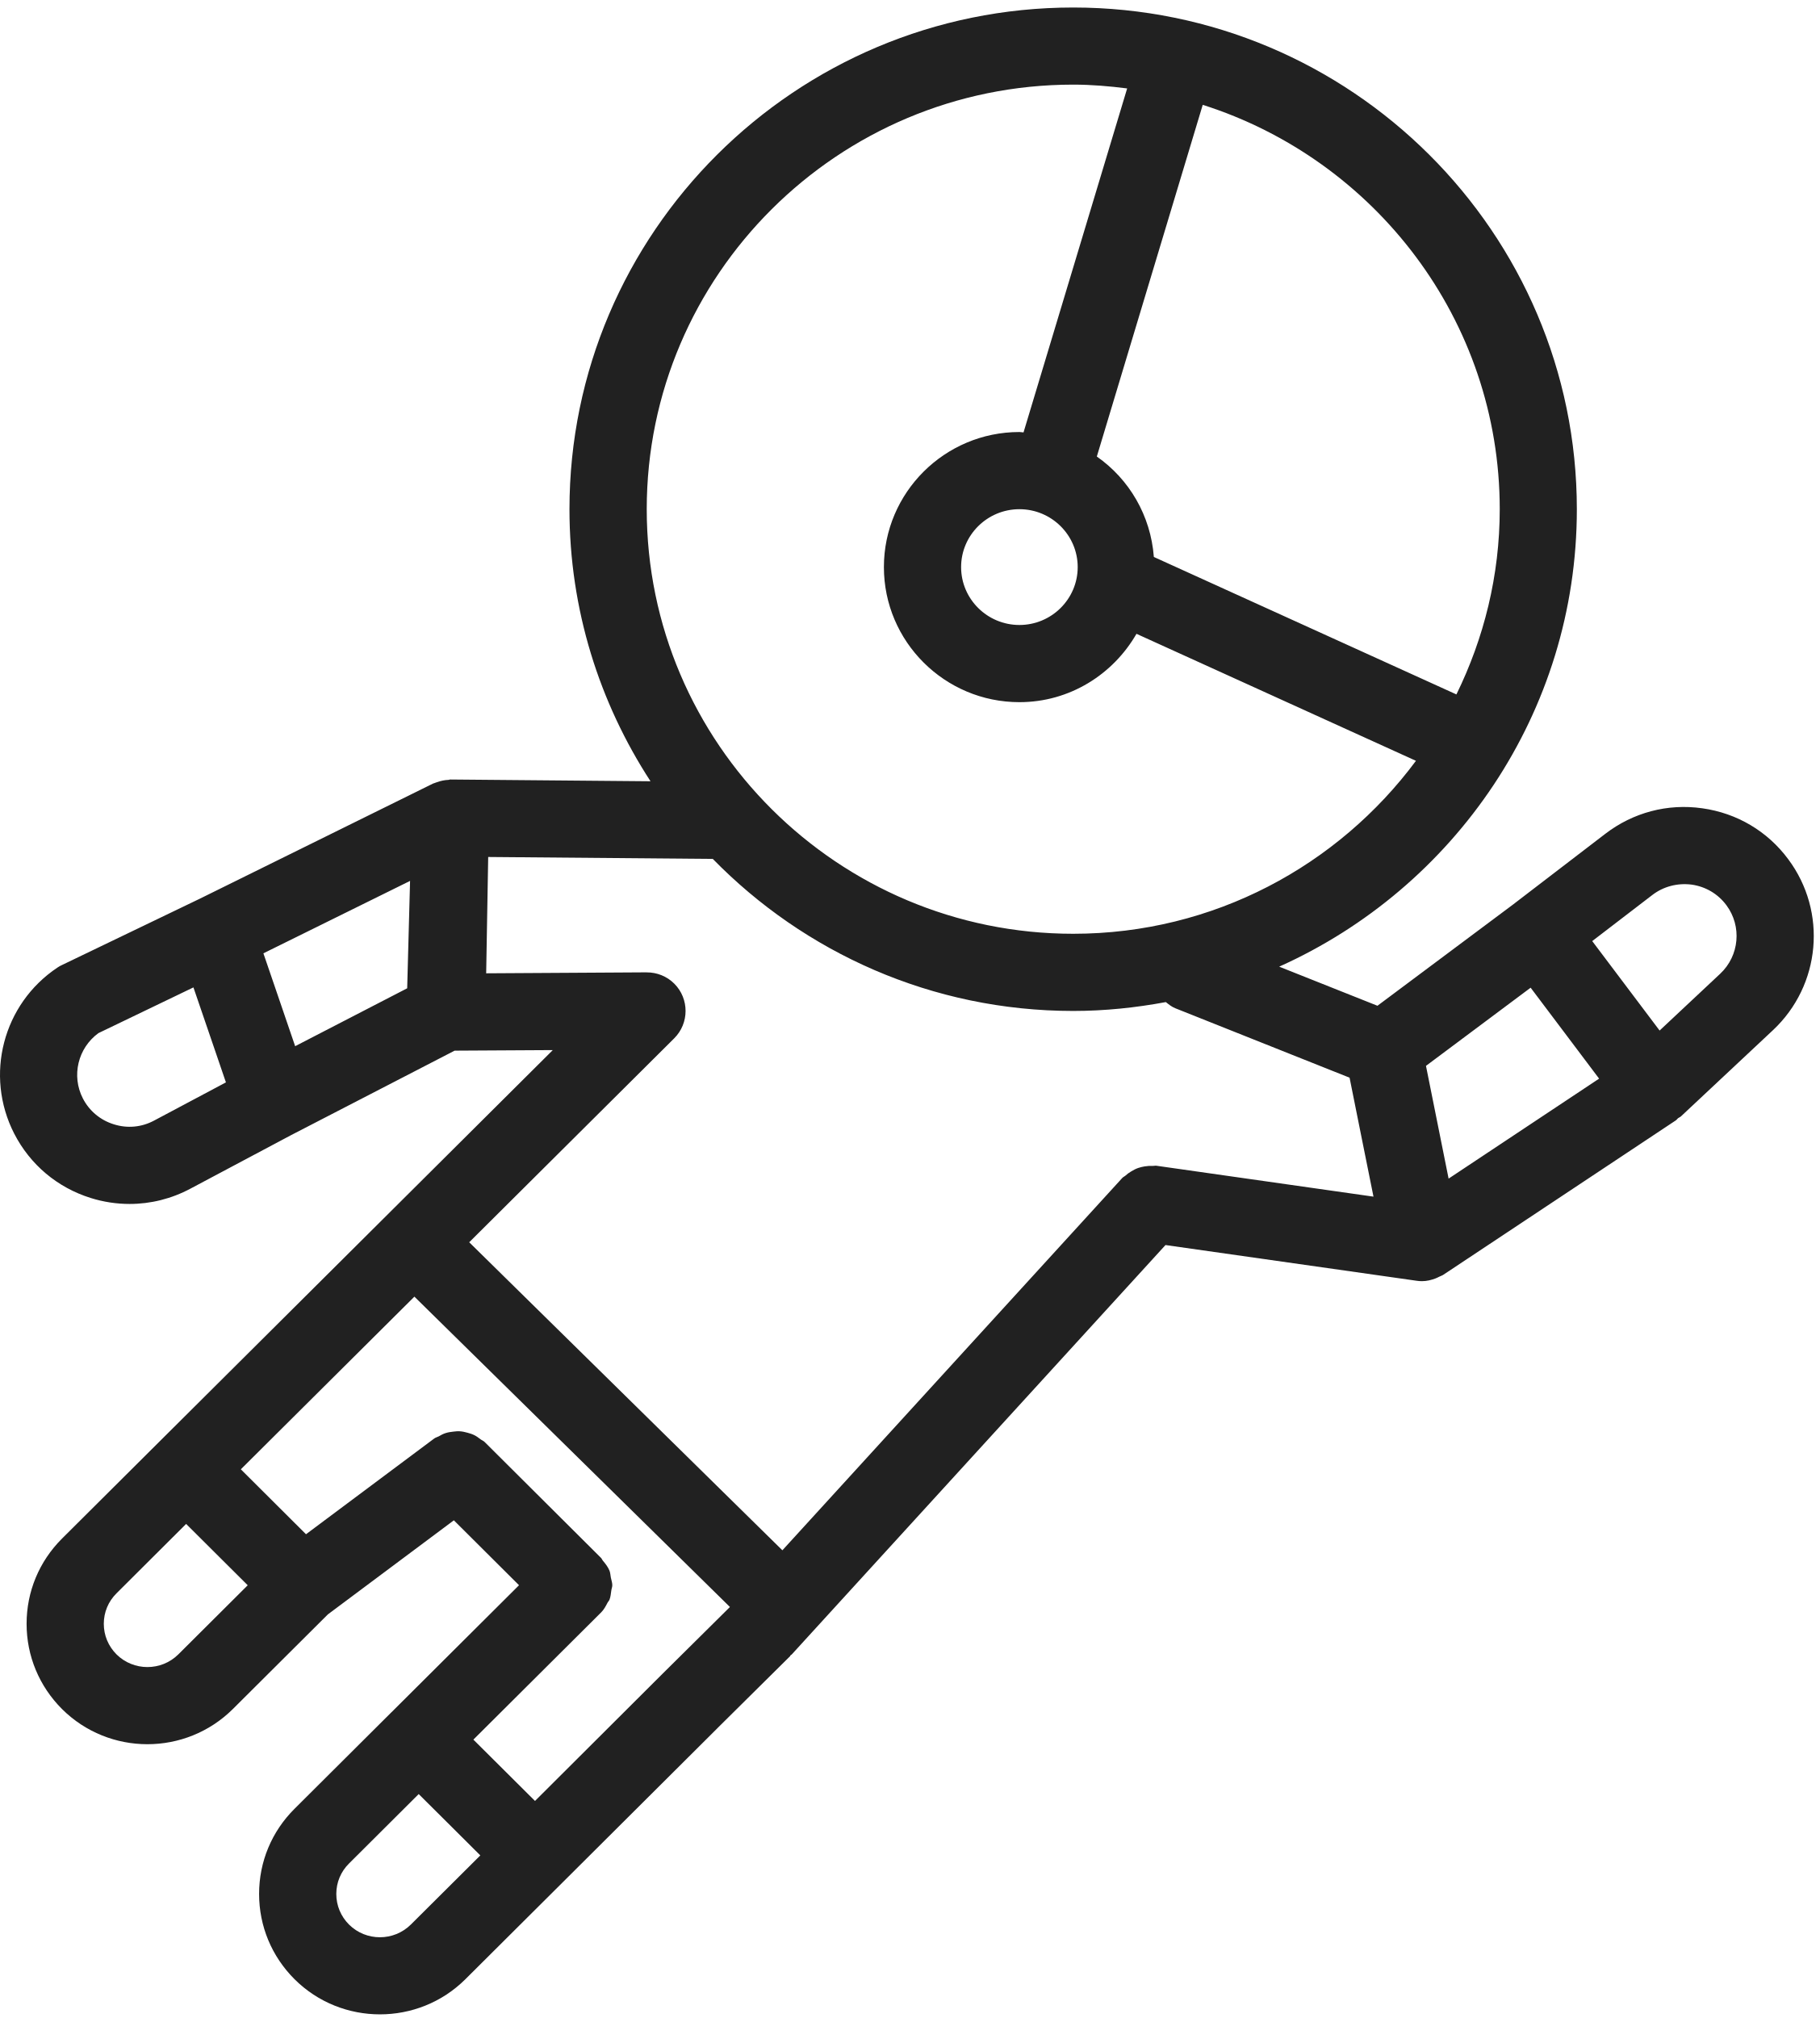
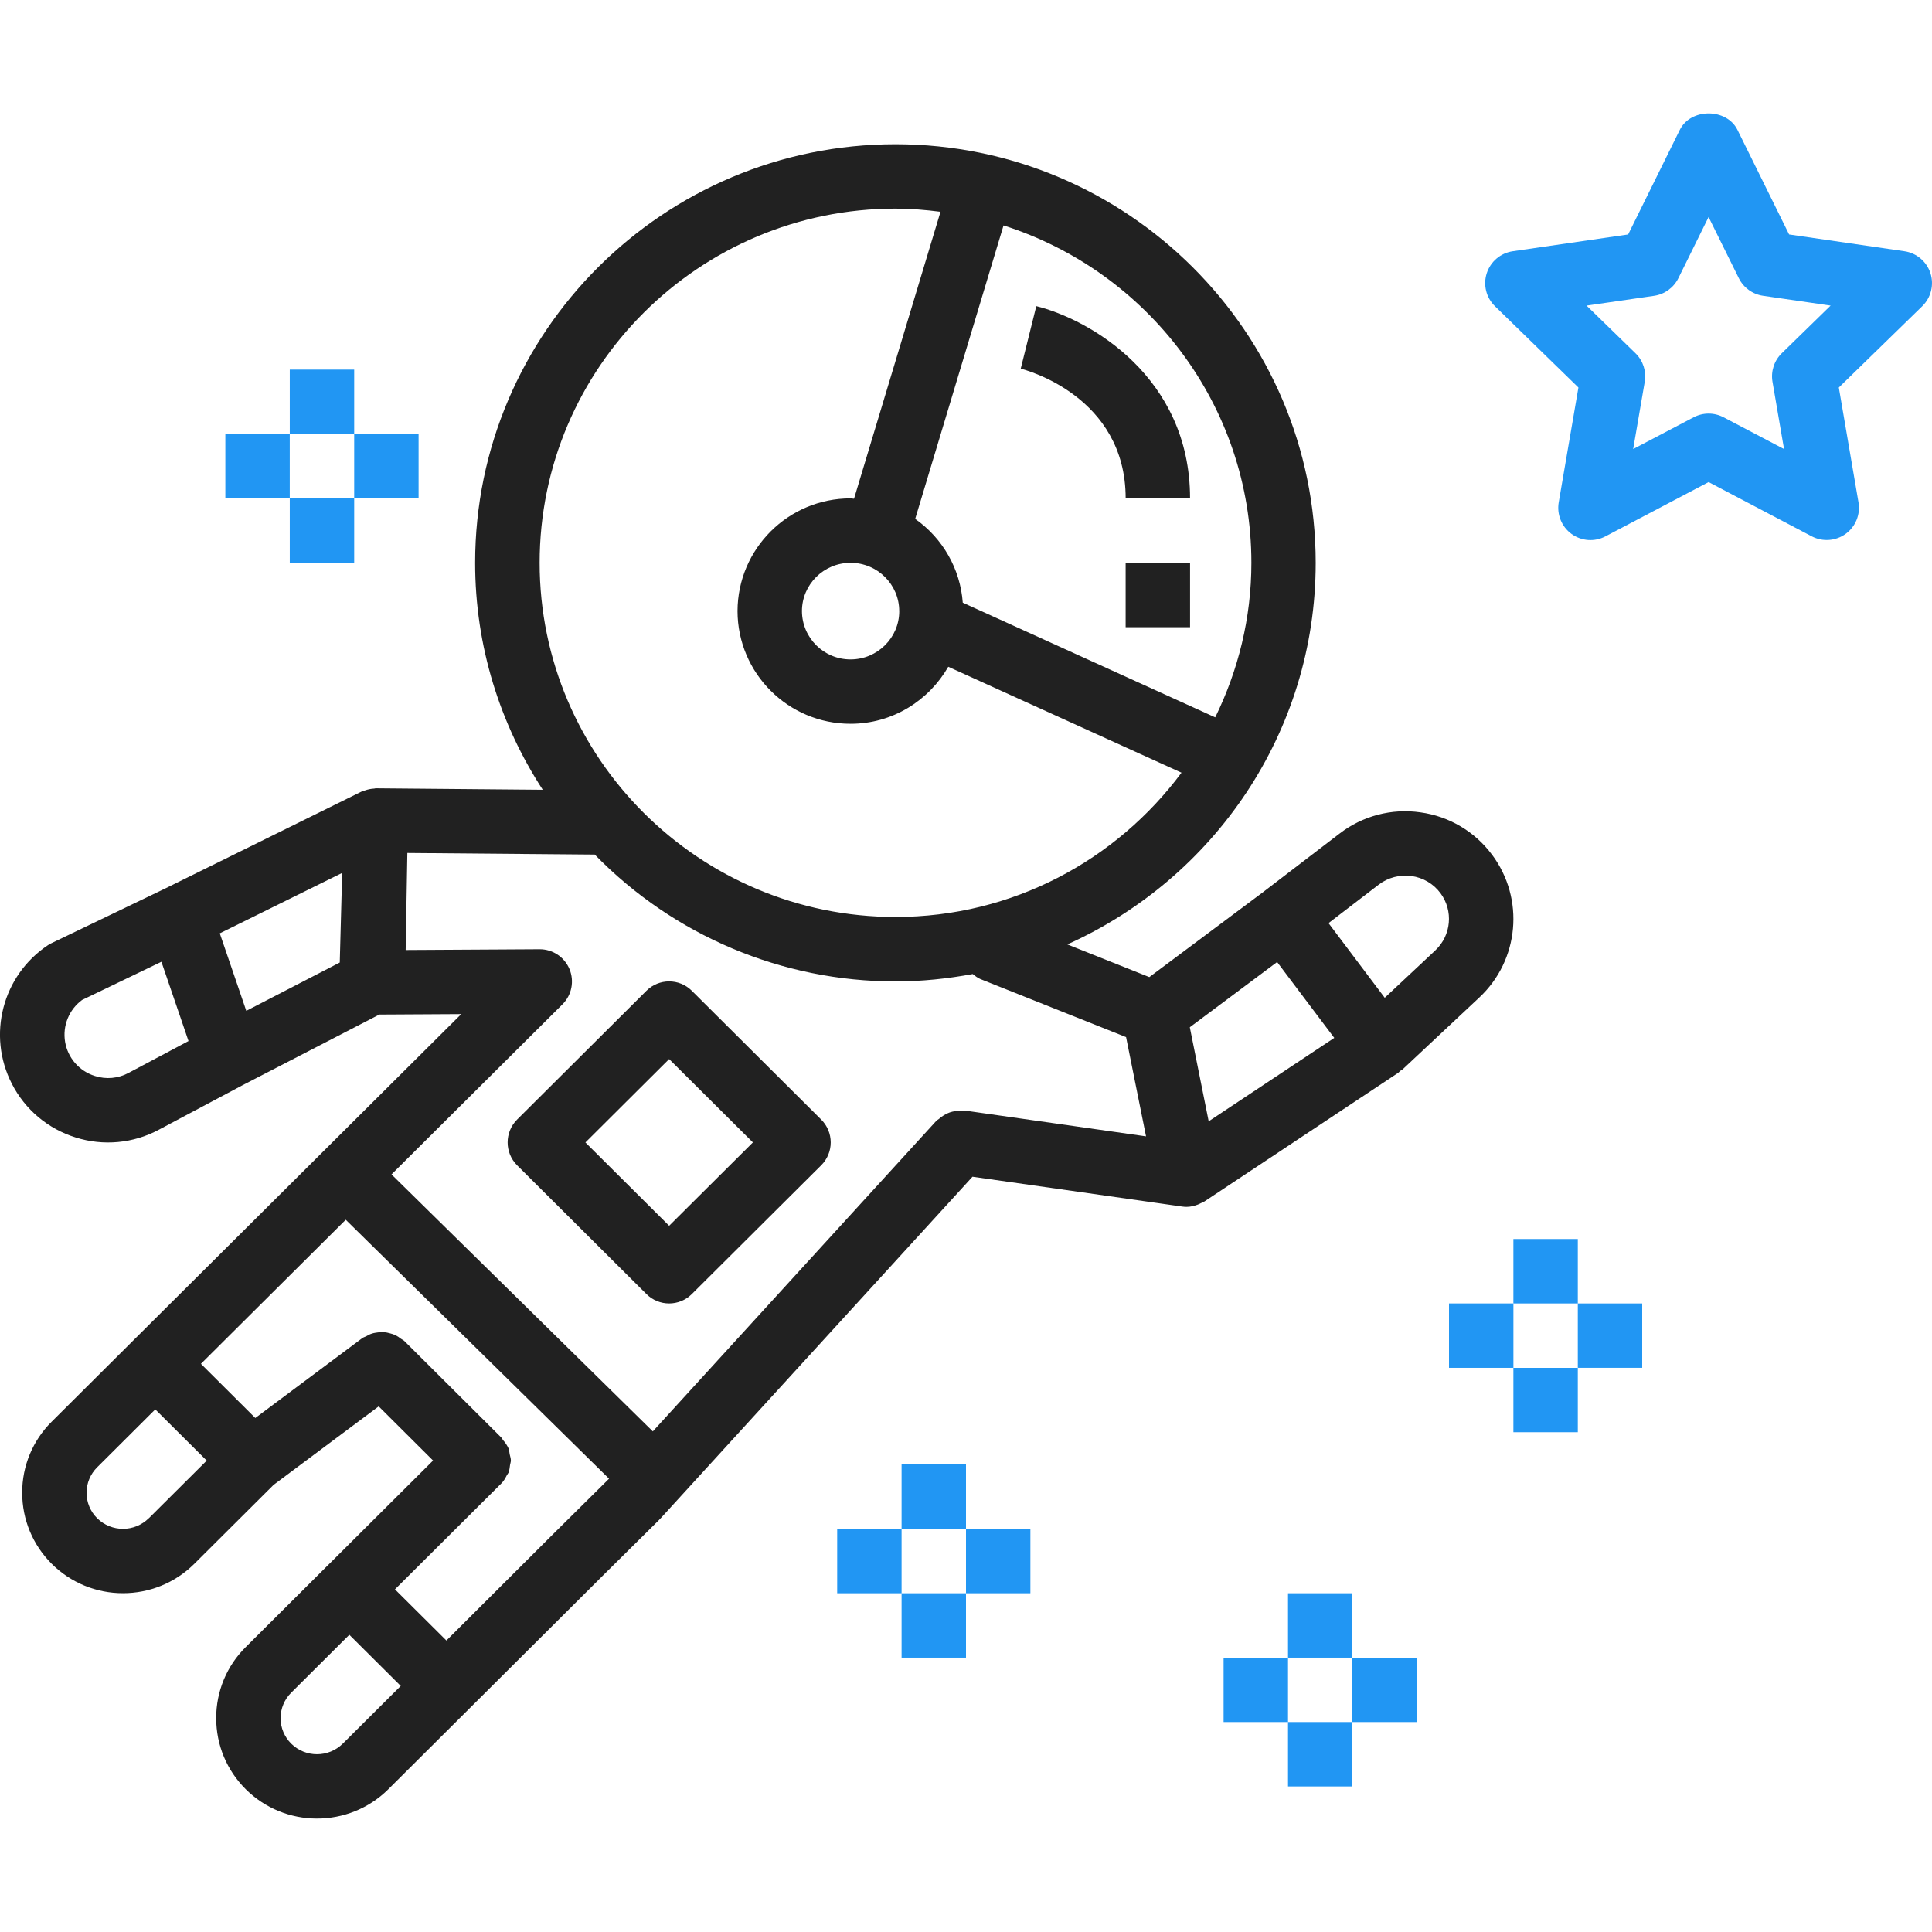
- <svg xmlns="http://www.w3.org/2000/svg" width="55" height="61" viewBox="0 0 55 61" fill="none">
-   <path d="M54.063 25.974C53.435 25.126 52.512 24.58 51.464 24.433C50.412 24.283 49.373 24.56 48.533 25.203L45.795 27.301L45.794 27.303L41.643 30.402L38.672 29.22C43.969 26.843 47.671 21.545 47.671 15.394C47.671 7.031 40.84 0.227 32.444 0.227C24.047 0.227 17.216 7.031 17.216 15.394C17.216 18.425 18.123 21.244 19.666 23.616L13.62 23.563C13.617 23.563 13.613 23.563 13.61 23.563C13.591 23.563 13.576 23.573 13.559 23.574C13.443 23.578 13.33 23.602 13.219 23.642C13.191 23.652 13.162 23.658 13.135 23.671C13.121 23.677 13.107 23.678 13.093 23.685L6.021 27.176C6.02 27.176 6.018 27.176 6.018 27.177L1.877 29.169C1.831 29.189 1.784 29.216 1.739 29.246C0.088 30.345 -0.474 32.504 0.43 34.268C0.912 35.206 1.732 35.896 2.74 36.212C3.129 36.334 3.525 36.393 3.919 36.393C4.553 36.393 5.181 36.238 5.756 35.931L8.792 34.317L13.744 31.759L16.712 31.742L4.808 43.588C4.807 43.59 4.806 43.59 4.805 43.591L1.876 46.507C1.185 47.196 0.804 48.109 0.804 49.084C0.804 50.056 1.185 50.972 1.876 51.662C2.587 52.369 3.521 52.724 4.456 52.724C5.392 52.724 6.325 52.369 7.038 51.662L9.913 48.799L13.721 45.956L15.691 47.918L11.838 51.755C11.836 51.756 11.835 51.756 11.834 51.758L8.906 54.674C8.214 55.362 7.833 56.276 7.833 57.25C7.833 58.223 8.214 59.139 8.906 59.829C9.616 60.536 10.552 60.89 11.486 60.89C12.421 60.89 13.357 60.536 14.068 59.829L16.998 56.912L21.684 52.245C21.685 52.244 21.685 52.243 21.686 52.242L23.895 50.054L23.887 50.046C23.901 50.032 23.921 50.027 23.935 50.012L35.235 37.635L42.828 38.715C42.883 38.724 42.938 38.727 42.992 38.727C43.134 38.727 43.27 38.693 43.402 38.643C43.441 38.629 43.474 38.61 43.511 38.592C43.553 38.571 43.597 38.559 43.637 38.532L50.666 33.865C50.692 33.848 50.706 33.82 50.73 33.801C50.758 33.779 50.793 33.77 50.819 33.745L53.6 31.14C55.047 29.784 55.247 27.563 54.063 25.974ZM4.66 33.872C4.281 34.075 3.851 34.116 3.439 33.985C3.03 33.858 2.699 33.579 2.505 33.203C2.153 32.517 2.357 31.681 2.974 31.23L5.848 29.847L6.54 31.869L6.83 32.718L4.66 33.872ZM12.31 29.874L8.923 31.624L8.365 29.991L7.963 28.817L12.397 26.628L12.31 29.874ZM45.34 15.392C45.34 17.401 44.861 19.296 44.03 20.991L34.883 16.836C34.788 15.582 34.137 14.484 33.159 13.8L36.361 3.169C41.563 4.823 45.34 9.675 45.34 15.392ZM19.552 15.392C19.552 8.316 25.336 2.558 32.446 2.558C32.999 2.558 33.54 2.605 34.076 2.673L30.943 13.071C30.901 13.07 30.862 13.059 30.819 13.059C28.56 13.059 26.722 14.89 26.722 17.142C26.722 19.394 28.56 21.225 30.819 21.225C32.337 21.225 33.65 20.387 34.358 19.159L42.807 22.998C40.456 26.162 36.694 28.226 32.446 28.226C25.336 28.226 19.552 22.468 19.552 15.392ZM32.581 17.142C32.581 18.107 31.79 18.892 30.819 18.892C29.847 18.892 29.056 18.107 29.056 17.142C29.056 16.177 29.847 15.392 30.819 15.392C31.79 15.392 32.581 16.177 32.581 17.142ZM5.392 50.008C4.875 50.52 4.038 50.519 3.523 50.009C3.274 49.76 3.138 49.432 3.138 49.084C3.138 48.736 3.274 48.408 3.523 48.162L5.627 46.065L7.489 47.919L5.392 50.008ZM12.422 58.174C11.905 58.687 11.068 58.688 10.552 58.176C10.303 57.927 10.167 57.599 10.167 57.25C10.167 56.903 10.303 56.575 10.552 56.329L12.658 54.231L13.539 55.107L14.521 56.085L12.422 58.174ZM20.038 50.586C20.037 50.587 20.036 50.587 20.035 50.589L16.174 54.439L15.293 53.562L14.311 52.585L18.168 48.745C18.168 48.745 18.168 48.745 18.168 48.744C18.169 48.743 18.17 48.743 18.172 48.742C18.259 48.654 18.314 48.549 18.368 48.445C18.383 48.415 18.412 48.389 18.425 48.358C18.461 48.268 18.467 48.171 18.481 48.077C18.488 48.023 18.511 47.973 18.511 47.918C18.511 47.84 18.483 47.764 18.467 47.687C18.453 47.617 18.453 47.546 18.426 47.478C18.382 47.368 18.306 47.272 18.227 47.177C18.204 47.151 18.196 47.119 18.172 47.094C18.172 47.094 18.172 47.094 18.171 47.094C18.169 47.093 18.169 47.091 18.168 47.09L14.653 43.59C14.616 43.552 14.568 43.537 14.526 43.506C14.464 43.458 14.405 43.413 14.336 43.38C14.269 43.347 14.201 43.327 14.131 43.308C14.057 43.287 13.985 43.271 13.906 43.265C13.835 43.26 13.769 43.267 13.697 43.276C13.619 43.285 13.546 43.295 13.47 43.32C13.396 43.343 13.331 43.379 13.264 43.418C13.22 43.442 13.171 43.451 13.13 43.481L9.251 46.377L7.281 44.414L12.528 39.195L22.067 48.576L20.038 50.586ZM34.954 35.237C34.921 35.233 34.889 35.245 34.855 35.243C34.77 35.239 34.688 35.244 34.603 35.258C34.537 35.27 34.474 35.283 34.411 35.305C34.336 35.331 34.269 35.366 34.2 35.408C34.134 35.447 34.075 35.489 34.018 35.542C33.99 35.566 33.956 35.578 33.93 35.606L23.653 46.862L14.185 37.551L20.383 31.386C20.839 30.931 20.841 30.192 20.386 29.735C20.156 29.505 19.854 29.392 19.552 29.393V29.392L14.698 29.421L14.759 25.905L21.549 25.963C24.317 28.794 28.176 30.559 32.446 30.559C33.403 30.559 34.336 30.46 35.245 30.291C35.332 30.36 35.419 30.432 35.528 30.476L40.8 32.576L41.133 34.235L41.523 36.172L34.954 35.237ZM43.794 35.627L43.11 32.219L46.274 29.856L47.102 30.955L48.344 32.605L43.794 35.627ZM52.005 29.434L50.173 31.151L48.136 28.447L49.954 27.053C50.294 26.792 50.722 26.686 51.142 26.74C51.564 26.8 51.938 27.02 52.192 27.362C52.666 28 52.585 28.89 52.005 29.434Z" fill="#212121" />
+ <svg xmlns="http://www.w3.org/2000/svg" width="70" height="70" fill="none">
+   <path d="M69.943 9.896a1.168 1.168 0 00-.941-.793l-4.179-.608-1.87-3.787c-.392-.798-1.7-.798-2.092 0l-1.87 3.787-4.18.608a1.167 1.167 0 00-.648 1.99l3.026 2.948-.714 4.162c-.074.438.105.88.464 1.142.362.263.836.296 1.23.088l3.737-1.966 3.738 1.966a1.168 1.168 0 001.693-1.23l-.713-4.162 3.025-2.949a1.17 1.17 0 00.294-1.196zM64.556 12.8c-.274.267-.4.655-.335 1.033l.418 2.437-2.189-1.15a1.165 1.165 0 00-1.087 0l-2.19 1.15.419-2.437a1.168 1.168 0 00-.335-1.033l-1.773-1.727 2.448-.355c.38-.055.708-.294.879-.639l1.094-2.216L63 10.078c.17.345.499.584.879.639l2.448.355-1.77 1.727zM57.167 44.892h-2.334v2.334h2.334v-2.334zM57.167 49.56h-2.334v2.332h2.334V49.56zM59.5 47.226h-2.333v2.333H59.5v-2.333z" fill="#2196F3" />
+   <path d="M54.834 47.226H52.5v2.333h2.334v-2.333zM49 57.726h-2.333v2.333H49v-2.333zM49 62.393h-2.333v2.333H49v-2.333zM51.333 60.06H49v2.333h2.333v-2.334zM46.667 60.06h-2.334v2.333h2.334v-2.334zM35 53.06h-2.334v2.333H35v-2.334zM35 57.726h-2.334v2.333H35v-2.333zM37.333 55.392H35v2.334h2.333v-2.334zM32.666 55.392h-2.333v2.334h2.333v-2.334zM12.833 13.392h-2.334v2.333h2.334v-2.333zM12.833 18.059h-2.334v2.333h2.334V18.06zM15.166 15.725h-2.333v2.334h2.333v-2.334zM10.5 15.725H8.165v2.334h2.333v-2.334z" fill="#2196F3" />
+   <path d="M54.063 30.974a3.88 3.88 0 00-2.599-1.541 3.886 3.886 0 00-2.93.77L45.794 32.3l-.001.002-4.151 3.1-2.97-1.184c5.296-2.376 8.998-7.674 8.998-13.825 0-8.363-6.83-15.167-15.227-15.167s-15.228 6.804-15.228 15.167c0 3.031.907 5.85 2.45 8.222l-6.046-.053h-.01c-.019 0-.034.01-.051.01a1.14 1.14 0 00-.34.069c-.028.01-.057.016-.084.029-.014.006-.028.007-.042.014l-7.072 3.491c-.001 0-.003 0-.003.002l-4.141 1.991a.905.905 0 00-.138.077A3.895 3.895 0 00.43 39.268a3.884 3.884 0 002.31 1.944 3.891 3.891 0 003.016-.281l3.036-1.614 4.952-2.558 2.968-.017L4.808 48.588c0 .002-.002.002-.003.003l-2.929 2.916a3.607 3.607 0 00-1.072 2.577c0 .972.38 1.888 1.072 2.578a3.647 3.647 0 002.58 1.062c.936 0 1.869-.355 2.582-1.062l2.875-2.863 3.808-2.843 1.97 1.962-3.854 3.837-.003.002-2.928 2.917a3.607 3.607 0 00-1.073 2.576c0 .973.38 1.889 1.073 2.579a3.65 3.65 0 002.58 1.061c.935 0 1.87-.354 2.582-1.061l2.93-2.917 4.686-4.667.002-.003 2.21-2.188-.01-.008c.015-.014.035-.019.049-.034l11.3-12.377 7.593 1.08c.055.008.11.012.164.012.142 0 .278-.034.41-.084.039-.014.072-.033.109-.051.042-.021.086-.033.126-.06l7.029-4.666c.026-.018.04-.046.064-.065.028-.022.063-.031.089-.056l2.78-2.605a3.892 3.892 0 00.465-5.166zM4.66 38.872a1.56 1.56 0 01-1.221.113 1.565 1.565 0 01-.465-2.755l2.874-1.383.692 2.022.29.85-2.17 1.153zm7.65-3.998l-3.387 1.75-.558-1.633-.402-1.174 4.434-2.189-.087 3.246zm33.03-14.482c0 2.009-.48 3.904-1.31 5.599l-9.147-4.155a4.07 4.07 0 00-1.724-3.035L36.36 8.168c5.202 1.655 8.98 6.507 8.98 12.224zm-25.788 0c0-7.076 5.784-12.834 12.894-12.834.553 0 1.094.047 1.63.115L30.943 18.07c-.042 0-.081-.013-.125-.013a4.094 4.094 0 00-4.096 4.084 4.094 4.094 0 004.096 4.083c1.52 0 2.832-.838 3.54-2.066l8.45 3.838c-2.352 3.165-6.114 5.228-10.362 5.228-7.11 0-12.894-5.757-12.894-12.833zm13.03 1.75c0 .965-.792 1.75-1.764 1.75a1.759 1.759 0 01-1.762-1.75c0-.965.79-1.75 1.762-1.75s1.763.785 1.763 1.75zM5.391 55.007a1.33 1.33 0 01-1.87.002 1.3 1.3 0 010-1.847l2.105-2.097L7.49 52.92l-2.097 2.088zm7.03 8.167a1.33 1.33 0 01-1.87.002 1.299 1.299 0 010-1.847l2.106-2.098.88.876.983.978-2.099 2.09zm7.616-7.588l-.003.003-3.86 3.85-.882-.877-.982-.977 3.857-3.84v-.001l.004-.002c.087-.088.142-.193.196-.297.015-.03.044-.056.057-.087.036-.09.042-.187.056-.281.007-.054.03-.104.03-.16 0-.077-.028-.153-.044-.23-.014-.07-.014-.141-.041-.209a1.166 1.166 0 00-.2-.301c-.022-.026-.03-.058-.054-.083h-.002s0-.003-.002-.005l-3.515-3.5c-.037-.037-.085-.052-.127-.084a1.117 1.117 0 00-.19-.126 1.095 1.095 0 00-.205-.07 1.132 1.132 0 00-.225-.044 1.141 1.141 0 00-.209.01c-.078.01-.151.02-.227.045-.074.023-.139.06-.207.098-.043.024-.092.033-.133.063l-3.879 2.896-1.97-1.963 5.247-5.22 9.54 9.382-2.03 2.01zm14.916-15.349c-.033-.005-.065.008-.099.006a1.146 1.146 0 00-.252.015c-.066.012-.13.025-.192.047a1.08 1.08 0 00-.211.102 1.13 1.13 0 00-.182.135c-.028.024-.062.036-.088.064L23.653 51.862l-9.468-9.311 6.197-6.165a1.168 1.168 0 00-.83-1.993l-4.854.028.061-3.516 6.79.058a15.2 15.2 0 0010.897 4.596c.957 0 1.89-.1 2.799-.268.087.07.174.14.283.185l5.272 2.1.333 1.659.39 1.937-6.569-.935zm8.84.39l-.684-3.408 3.164-2.363.828 1.1 1.242 1.649-4.55 3.022zm8.212-6.193l-1.833 1.717-2.037-2.704 1.818-1.394c.34-.261.768-.368 1.188-.313.422.06.796.28 1.05.622a1.562 1.562 0 01-.187 2.072z" fill="#212121" />
+   <path d="M29.755 40.565l-4.688-4.667a1.165 1.165 0 00-1.646 0l-4.687 4.667a1.172 1.172 0 000 1.654l4.687 4.667a1.165 1.165 0 001.646 0l4.688-4.667a1.167 1.167 0 000-1.654zm-5.51 3.848l-3.034-3.02 3.033-3.021 3.035 3.02-3.035 3.02zM37.547 11.092l-.564 2.266c.156.039 3.802.988 3.802 4.7h2.333c0-4.412-3.644-6.486-5.571-6.966zM43.118 20.392h-2.334v2.333h2.334v-2.333z" fill="#212121" />
</svg>
